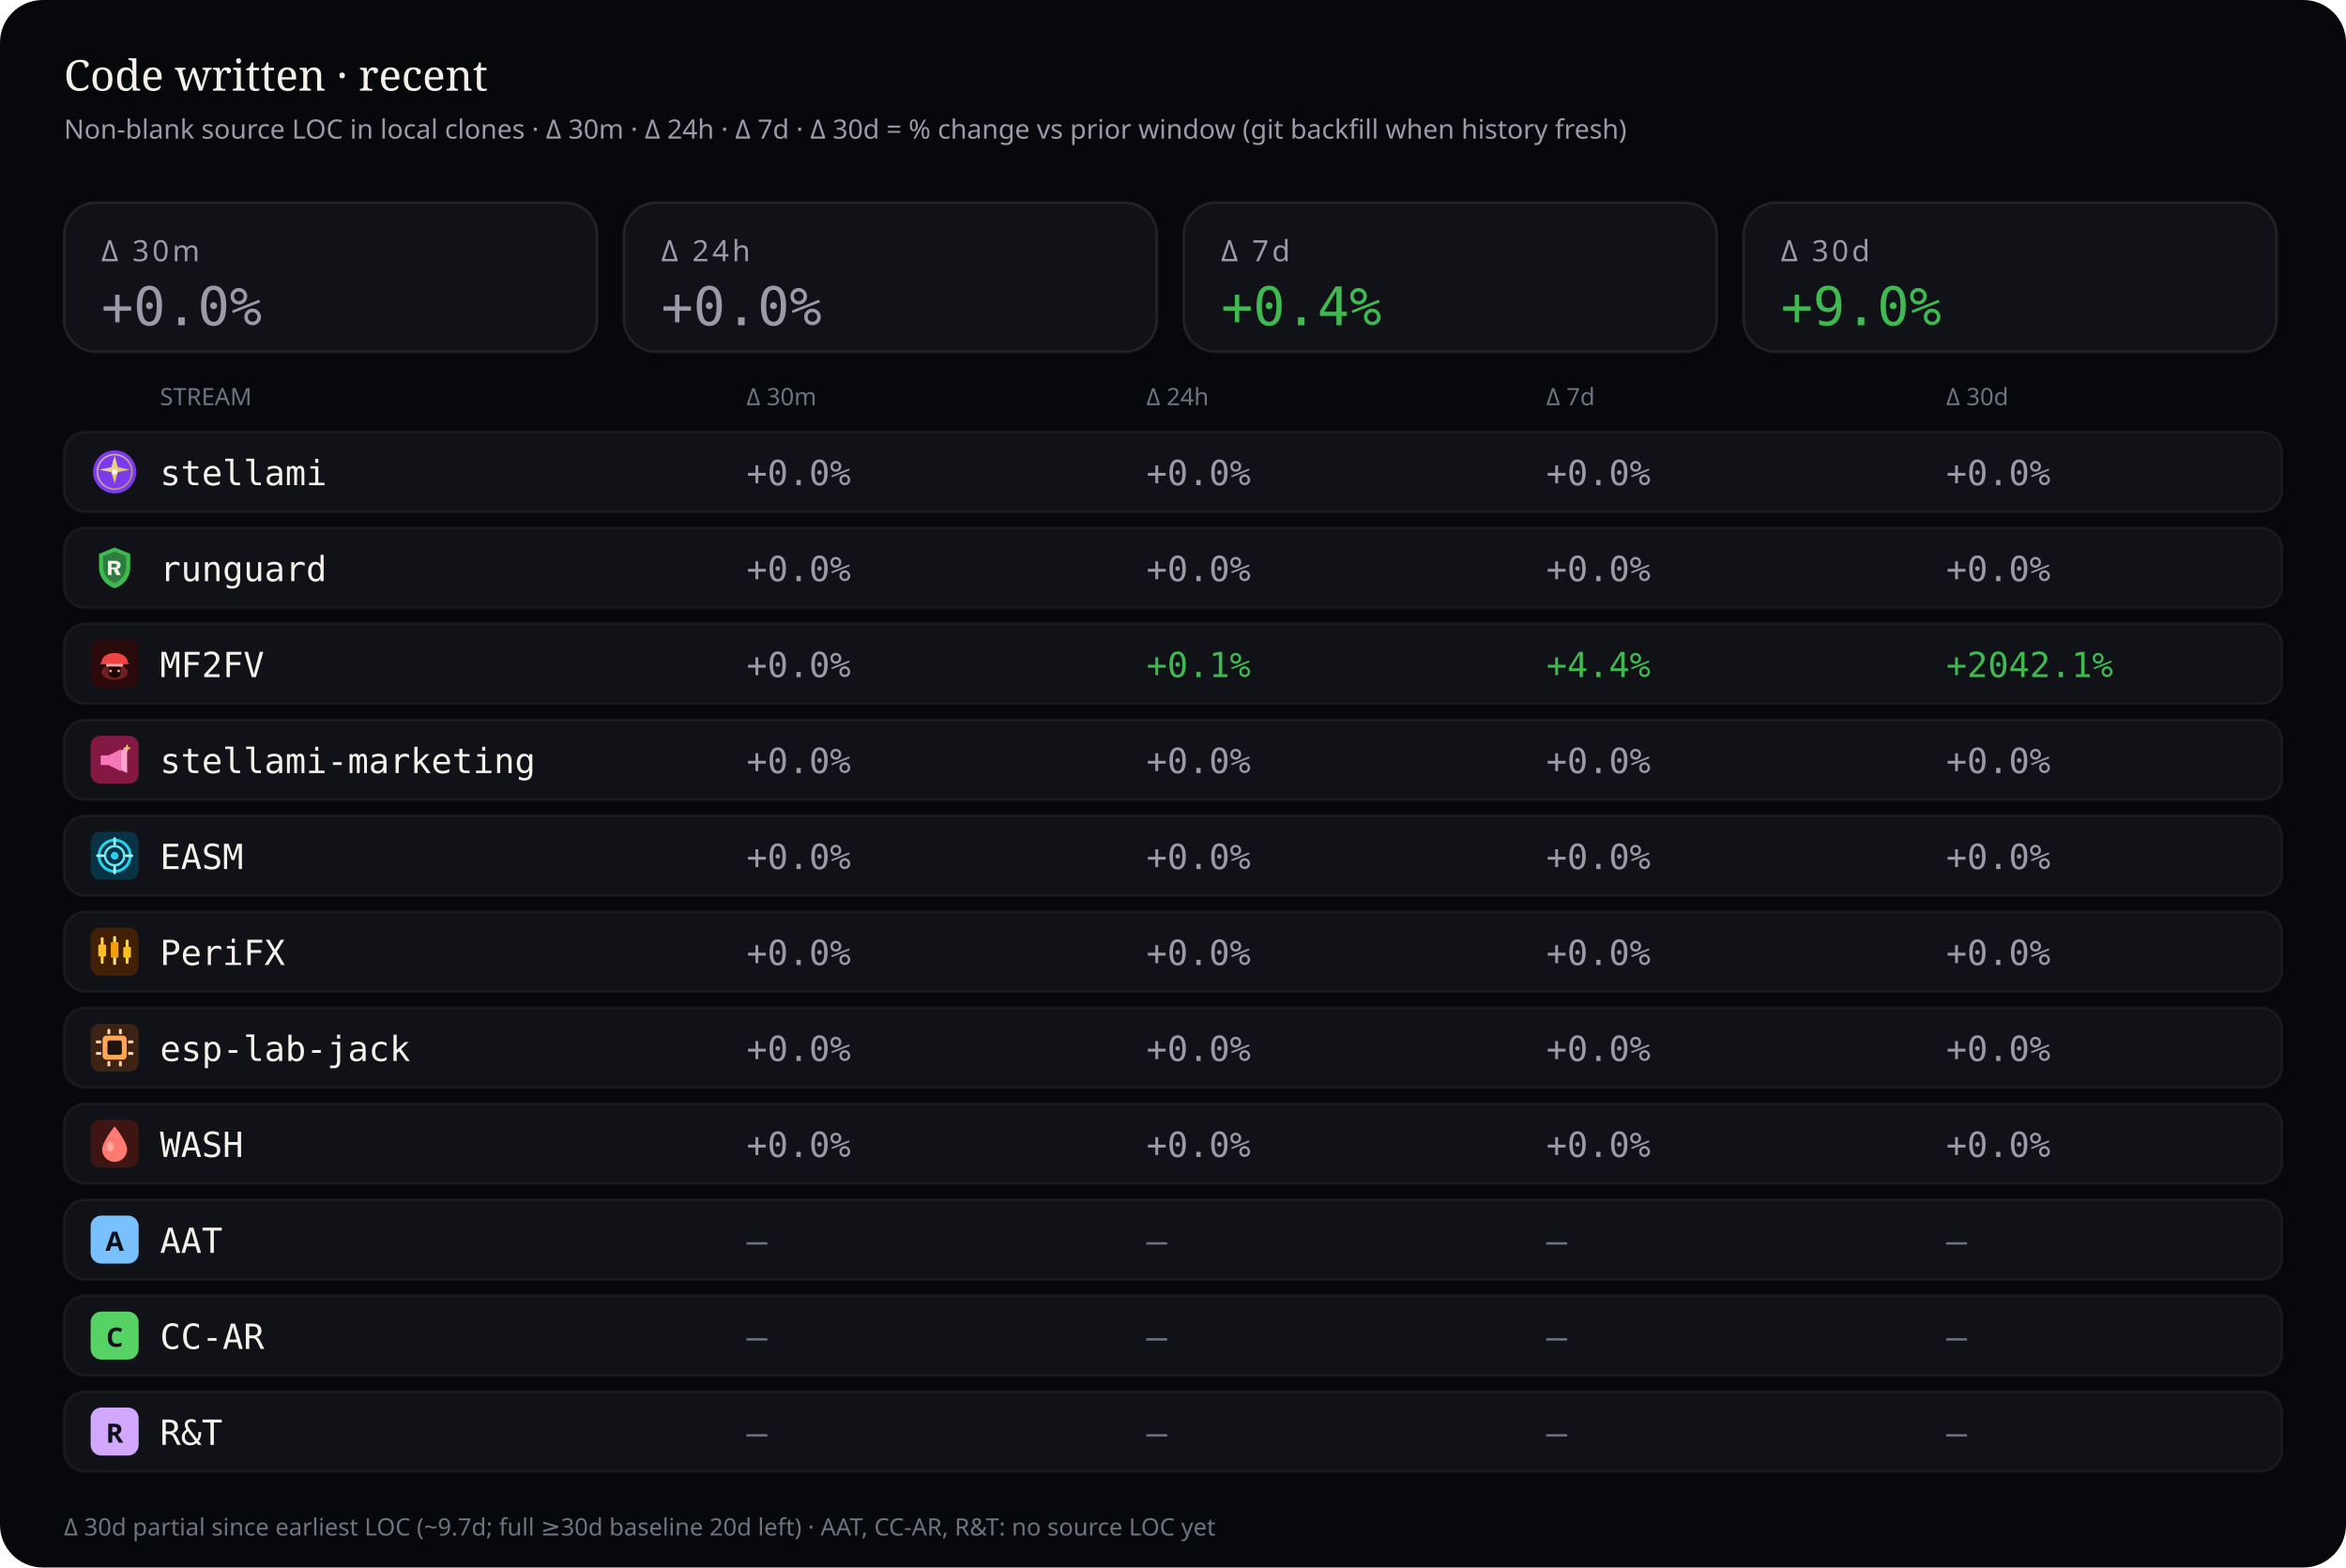
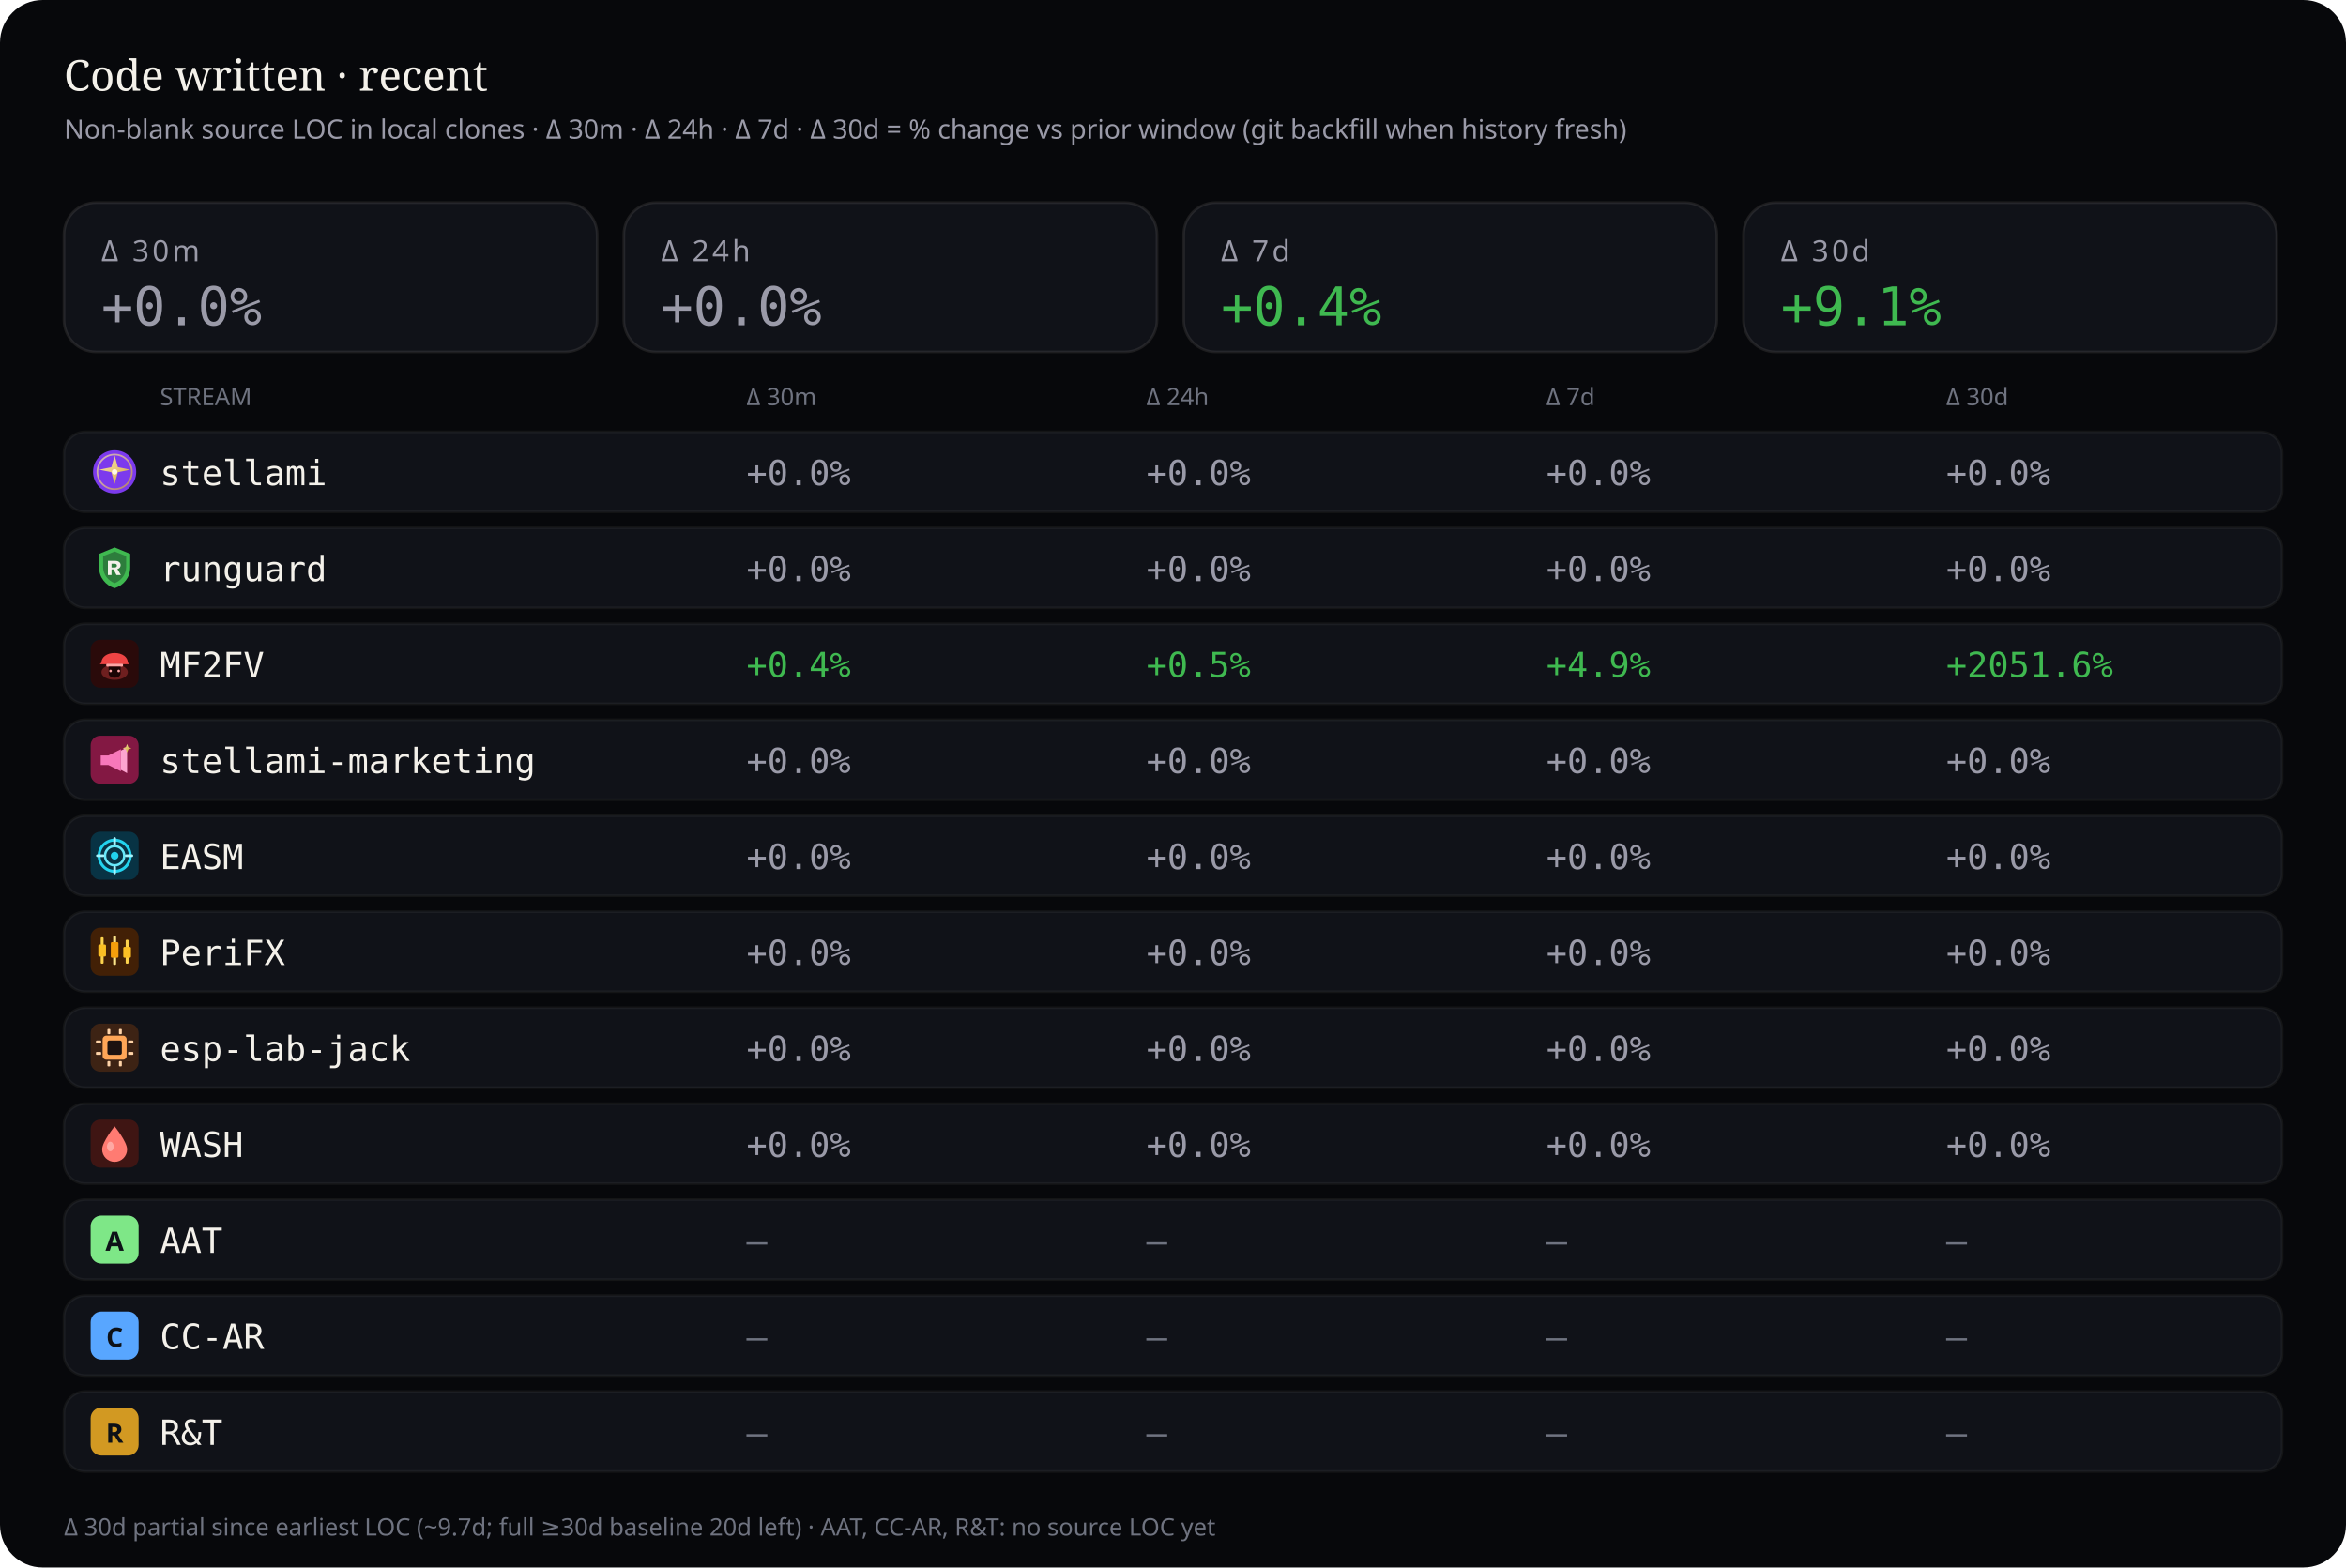
<svg xmlns="http://www.w3.org/2000/svg" viewBox="0 0 880 588" width="880" height="588" role="img" aria-label="Source code deltas — 30 minutes, 24 hours, 7 days, and 30 days">
  <rect width="880" height="588" rx="16" fill="#07080b" />
  <text x="24" y="34" fill="#f4f1ea" font-size="16" font-family="ui-serif, Georgia, serif">Code written · recent</text>
  <text x="24" y="52" fill="#9a9aa8" font-size="10" font-family="ui-sans-serif, system-ui, sans-serif">Non-blank source LOC in local clones · Δ 30m · Δ 24h · Δ 7d · Δ 30d = % change vs prior window (git backfill when history fresh)</text>
  <rect x="24" y="76" width="200" height="56" rx="12" fill="#101218" stroke="rgba(232,228,214,0.10)" />
  <text x="38" y="98" fill="#9a9aa8" font-size="11" font-family="ui-sans-serif, system-ui, sans-serif" letter-spacing="1.2">Δ 30m</text>
  <text x="38" y="122" fill="#9a9aa8" font-size="20" font-family="ui-monospace, SFMono-Regular, monospace">+0.0%</text>
  <rect x="234" y="76" width="200" height="56" rx="12" fill="#101218" stroke="rgba(232,228,214,0.10)" />
  <text x="248" y="98" fill="#9a9aa8" font-size="11" font-family="ui-sans-serif, system-ui, sans-serif" letter-spacing="1.2">Δ 24h</text>
  <text x="248" y="122" fill="#9a9aa8" font-size="20" font-family="ui-monospace, SFMono-Regular, monospace">+0.0%</text>
  <rect x="444" y="76" width="200" height="56" rx="12" fill="#101218" stroke="rgba(232,228,214,0.10)" />
  <text x="458" y="98" fill="#9a9aa8" font-size="11" font-family="ui-sans-serif, system-ui, sans-serif" letter-spacing="1.2">Δ 7d</text>
  <text x="458" y="122" fill="#3fb950" font-size="20" font-family="ui-monospace, SFMono-Regular, monospace">+0.4%</text>
  <rect x="654" y="76" width="200" height="56" rx="12" fill="#101218" stroke="rgba(232,228,214,0.10)" />
  <text x="668" y="98" fill="#9a9aa8" font-size="11" font-family="ui-sans-serif, system-ui, sans-serif" letter-spacing="1.2">Δ 30d</text>
-   <text x="668" y="122" fill="#3fb950" font-size="20" font-family="ui-monospace, SFMono-Regular, monospace">+9.0%</text>
+   <text x="668" y="122" fill="#3fb950" font-size="20" font-family="ui-monospace, SFMono-Regular, monospace">+9.1%</text>
  <text x="60" y="152" fill="#6f7380" font-size="9" font-family="ui-sans-serif, system-ui, sans-serif">STREAM</text>
  <text x="280" y="152" fill="#6f7380" font-size="9" font-family="ui-sans-serif, system-ui, sans-serif">Δ 30m</text>
  <text x="430" y="152" fill="#6f7380" font-size="9" font-family="ui-sans-serif, system-ui, sans-serif">Δ 24h</text>
  <text x="580" y="152" fill="#6f7380" font-size="9" font-family="ui-sans-serif, system-ui, sans-serif">Δ 7d</text>
  <text x="730" y="152" fill="#6f7380" font-size="9" font-family="ui-sans-serif, system-ui, sans-serif">Δ 30d</text>
  <rect x="24" y="162" width="832" height="30" rx="8" fill="#101218" stroke="rgba(232,228,214,0.06)" />
  <g id="stream_logo_stellami" class="stream_logo" data-stream="stellami" transform="translate(34.0,168.0) scale(0.9)" opacity="1.0">
    <defs>
      <linearGradient id="stream_logo_stellami-stellami-gold" x1="0%" y1="0%" x2="100%" y2="100%">
        <stop offset="0%" stop-color="#f5e6a8" />
        <stop offset="55%" stop-color="#e8c57a" />
        <stop offset="100%" stop-color="#c9a227" />
      </linearGradient>
    </defs>
    <circle cx="10" cy="10" r="9" fill="#7c3aed" />
    <circle cx="10" cy="10" r="7.2" fill="none" stroke="url(#stream_logo_stellami-stellami-gold)" stroke-width="0.7" opacity=".7" />
    <path fill="url(#stream_logo_stellami-stellami-gold)" d="M10 3.2 L11.35 8.05 L16.4 9.1 L11.35 10.15 L10 15 L8.65 10.15 L3.6 9.1 L8.65 8.05 Z" />
    <circle cx="10" cy="10" r="1.15" fill="#fff8e8" />
  </g>
  <use class="stream_logo" data-stream="stellami" href="#stream_logo_stellami" x="34.0" y="168.0" width="18" height="18" opacity="0" />
  <text x="60" y="182" fill="#f4f1ea" font-size="13" font-family="ui-monospace, SFMono-Regular, monospace">stellami</text>
  <text x="280" y="182" fill="#9a9aa8" font-size="13" font-family="ui-monospace, SFMono-Regular, monospace">+0.0%</text>
  <text x="430" y="182" fill="#9a9aa8" font-size="13" font-family="ui-monospace, SFMono-Regular, monospace">+0.0%</text>
  <text x="580" y="182" fill="#9a9aa8" font-size="13" font-family="ui-monospace, SFMono-Regular, monospace">+0.0%</text>
  <text x="730" y="182" fill="#9a9aa8" font-size="13" font-family="ui-monospace, SFMono-Regular, monospace">+0.0%</text>
  <rect x="24" y="198" width="832" height="30" rx="8" fill="#101218" stroke="rgba(232,228,214,0.06)" />
  <g id="stream_logo_runguard" class="stream_logo" data-stream="runguard" transform="translate(34.0,204.0) scale(0.9)" opacity="1.0">
    <path fill="#3fb950" d="M10 1.5 L16.5 4.2 V9.8 C16.5 14.1 13.6 17.4 10 18.5 C6.4 17.4 3.5 14.1 3.5 9.8 V4.2 Z" />
    <path fill="#0d1117" fill-opacity=".35" d="M10 3.2 L14.8 5.1 V9.7 C14.8 12.9 12.6 15.4 10 16.4 C7.4 15.4 5.2 12.9 5.2 9.7 V5.1 Z" />
    <path fill="#f4f1ea" d="M7.2 7.1h3.1c1.35 0 2.2.7 2.2 1.75 0 .85-.5 1.45-1.35 1.65L12.6 13h-1.85l-1.2-2.35H8.7V13H7.2V7.1zm1.5 1.2v1.55h1.35c.55 0 .9-.28.9-.75s-.35-.8-.9-.8H8.7z" />
  </g>
  <use class="stream_logo" data-stream="runguard" href="#stream_logo_runguard" x="34.0" y="204.0" width="18" height="18" opacity="0" />
  <text x="60" y="218" fill="#f4f1ea" font-size="13" font-family="ui-monospace, SFMono-Regular, monospace">runguard</text>
  <text x="280" y="218" fill="#9a9aa8" font-size="13" font-family="ui-monospace, SFMono-Regular, monospace">+0.0%</text>
  <text x="430" y="218" fill="#9a9aa8" font-size="13" font-family="ui-monospace, SFMono-Regular, monospace">+0.0%</text>
  <text x="580" y="218" fill="#9a9aa8" font-size="13" font-family="ui-monospace, SFMono-Regular, monospace">+0.0%</text>
  <text x="730" y="218" fill="#9a9aa8" font-size="13" font-family="ui-monospace, SFMono-Regular, monospace">+0.0%</text>
  <rect x="24" y="234" width="832" height="30" rx="8" fill="#101218" stroke="rgba(232,228,214,0.06)" />
  <g id="stream_logo_mf2fv" class="stream_logo" data-stream="mf2fv" transform="translate(34.0,240.0) scale(0.9)" opacity="1.0">
    <rect width="20" height="20" rx="4" fill="#2a0a0a" />
    <ellipse cx="10" cy="13.5" rx="5.5" ry="3.2" fill="#ef4444" opacity=".35" />
    <path fill="#ef4444" d="M4.5 9.5 C4.5 7.2 6.8 5.5 10 5.5 S15.5 7.2 15.5 9.5 L16.2 10.2 H3.8 Z" />
    <rect x="6.5" y="10" width="7" height="1.2" rx="0.4" fill="#fca5a5" />
    <path fill="#1a0505" d="M7.5 11.2 h5 v2.8 c0 1-1.1 1.8-2.5 1.8 s-2.5-.8-2.5-1.8 v-2.8z" />
    <circle cx="8.3" cy="13" r="0.55" fill="#fca5a5" />
    <circle cx="11.7" cy="13" r="0.55" fill="#fca5a5" />
  </g>
  <use class="stream_logo" data-stream="mf2fv" href="#stream_logo_mf2fv" x="34.0" y="240.0" width="18" height="18" opacity="0" />
  <text x="60" y="254" fill="#f4f1ea" font-size="13" font-family="ui-monospace, SFMono-Regular, monospace">MF2FV</text>
-   <text x="280" y="254" fill="#9a9aa8" font-size="13" font-family="ui-monospace, SFMono-Regular, monospace">+0.0%</text>
-   <text x="430" y="254" fill="#3fb950" font-size="13" font-family="ui-monospace, SFMono-Regular, monospace">+0.1%</text>
-   <text x="580" y="254" fill="#3fb950" font-size="13" font-family="ui-monospace, SFMono-Regular, monospace">+4.4%</text>
-   <text x="730" y="254" fill="#3fb950" font-size="13" font-family="ui-monospace, SFMono-Regular, monospace">+2042.1%</text>
+   <text x="280" y="254" fill="#3fb950" font-size="13" font-family="ui-monospace, SFMono-Regular, monospace">+0.4%</text>
+   <text x="430" y="254" fill="#3fb950" font-size="13" font-family="ui-monospace, SFMono-Regular, monospace">+0.5%</text>
+   <text x="580" y="254" fill="#3fb950" font-size="13" font-family="ui-monospace, SFMono-Regular, monospace">+4.9%</text>
+   <text x="730" y="254" fill="#3fb950" font-size="13" font-family="ui-monospace, SFMono-Regular, monospace">+2051.6%</text>
  <rect x="24" y="270" width="832" height="30" rx="8" fill="#101218" stroke="rgba(232,228,214,0.06)" />
  <g id="stream_logo_stellami-marketing" class="stream_logo" data-stream="stellami-marketing" transform="translate(34.0,276.0) scale(0.9)" opacity="1.0">
    <defs>
      <linearGradient id="stream_logo_stellami-marketing-smkt-gold" x1="0%" y1="0%" x2="100%" y2="100%">
        <stop offset="0%" stop-color="#f5e6a8" />
        <stop offset="100%" stop-color="#c9a227" />
      </linearGradient>
    </defs>
    <rect width="20" height="20" rx="4" fill="#831843" />
    <path fill="#f778ba" d="M4.2 8.2h3.2l5.2-2.6v9.2l-5.2-2.6H4.2z" />
    <path fill="#fda4d0" d="M12.6 6.2l2.6-1.4v10.8l-2.6-1.4z" />
    <path fill="url(#stream_logo_stellami-marketing-smkt-gold)" d="M15.2 3.4 L15.7 4.7 L17 5.2 L15.7 5.7 L15.2 7 L14.7 5.7 L13.4 5.2 L14.7 4.7 Z" />
  </g>
  <use class="stream_logo" data-stream="stellami-marketing" href="#stream_logo_stellami-marketing" x="34.0" y="276.0" width="18" height="18" opacity="0" />
  <text x="60" y="290" fill="#f4f1ea" font-size="13" font-family="ui-monospace, SFMono-Regular, monospace">stellami-marketing</text>
  <text x="280" y="290" fill="#9a9aa8" font-size="13" font-family="ui-monospace, SFMono-Regular, monospace">+0.0%</text>
  <text x="430" y="290" fill="#9a9aa8" font-size="13" font-family="ui-monospace, SFMono-Regular, monospace">+0.0%</text>
  <text x="580" y="290" fill="#9a9aa8" font-size="13" font-family="ui-monospace, SFMono-Regular, monospace">+0.0%</text>
  <text x="730" y="290" fill="#9a9aa8" font-size="13" font-family="ui-monospace, SFMono-Regular, monospace">+0.0%</text>
  <rect x="24" y="306" width="832" height="30" rx="8" fill="#101218" stroke="rgba(232,228,214,0.06)" />
  <g id="stream_logo_easm" class="stream_logo" data-stream="easm" transform="translate(34.0,312.0) scale(0.9)" opacity="1.0">
    <rect width="20" height="20" rx="4" fill="#083344" />
    <circle cx="10" cy="10" r="6.5" fill="none" stroke="#22d3ee" stroke-width="1.2" />
    <circle cx="10" cy="10" r="4" fill="none" stroke="#67e8f9" stroke-width="1" />
    <circle cx="10" cy="10" r="1.6" fill="#22d3ee" />
    <path d="M10 2.8 V5.2 M10 14.8 V17.2 M2.8 10 H5.2 M14.8 10 H17.2" stroke="#a5f3fc" stroke-width="1.1" stroke-linecap="round" />
  </g>
  <use class="stream_logo" data-stream="easm" href="#stream_logo_easm" x="34.0" y="312.0" width="18" height="18" opacity="0" />
  <text x="60" y="326" fill="#f4f1ea" font-size="13" font-family="ui-monospace, SFMono-Regular, monospace">EASM</text>
  <text x="280" y="326" fill="#9a9aa8" font-size="13" font-family="ui-monospace, SFMono-Regular, monospace">+0.0%</text>
  <text x="430" y="326" fill="#9a9aa8" font-size="13" font-family="ui-monospace, SFMono-Regular, monospace">+0.0%</text>
  <text x="580" y="326" fill="#9a9aa8" font-size="13" font-family="ui-monospace, SFMono-Regular, monospace">+0.0%</text>
  <text x="730" y="326" fill="#9a9aa8" font-size="13" font-family="ui-monospace, SFMono-Regular, monospace">+0.0%</text>
  <rect x="24" y="342" width="832" height="30" rx="8" fill="#101218" stroke="rgba(232,228,214,0.06)" />
  <g id="stream_logo_peri" class="stream_logo" data-stream="peri" transform="translate(34.0,348.0) scale(0.9)" opacity="1.0">
    <rect width="20" height="20" rx="4" fill="#422006" />
    <rect x="4.2" y="4" width="1.2" height="11" rx="0.4" fill="#fcd34d" />
    <rect x="3.2" y="7" width="3.2" height="5" rx="0.5" fill="#fbbf24" />
    <rect x="9.4" y="3.5" width="1.2" height="12" rx="0.4" fill="#fde68a" />
    <rect x="8.4" y="6" width="3.2" height="6.5" rx="0.5" fill="#f59e0b" />
    <rect x="14.6" y="5" width="1.2" height="10" rx="0.4" fill="#fcd34d" />
    <rect x="13.6" y="8" width="3.2" height="4.5" rx="0.5" fill="#fbbf24" />
  </g>
  <use class="stream_logo" data-stream="peri" href="#stream_logo_peri" x="34.0" y="348.0" width="18" height="18" opacity="0" />
  <text x="60" y="362" fill="#f4f1ea" font-size="13" font-family="ui-monospace, SFMono-Regular, monospace">PeriFX</text>
  <text x="280" y="362" fill="#9a9aa8" font-size="13" font-family="ui-monospace, SFMono-Regular, monospace">+0.0%</text>
  <text x="430" y="362" fill="#9a9aa8" font-size="13" font-family="ui-monospace, SFMono-Regular, monospace">+0.0%</text>
  <text x="580" y="362" fill="#9a9aa8" font-size="13" font-family="ui-monospace, SFMono-Regular, monospace">+0.0%</text>
  <text x="730" y="362" fill="#9a9aa8" font-size="13" font-family="ui-monospace, SFMono-Regular, monospace">+0.0%</text>
  <rect x="24" y="378" width="832" height="30" rx="8" fill="#101218" stroke="rgba(232,228,214,0.06)" />
  <g id="stream_logo_esp-lab-jack" class="stream_logo" data-stream="esp-lab-jack" transform="translate(34.0,384.0) scale(0.9)" opacity="1.0">
    <rect width="20" height="20" rx="4" fill="#3d2314" />
    <rect x="5" y="5" width="10" height="10" rx="1.5" fill="#ffa657" />
    <rect x="7" y="7" width="6" height="6" rx="0.8" fill="#1c1210" />
    <rect x="2.2" y="7" width="2.2" height="1.2" rx="0.3" fill="#ffd4a8" />
    <rect x="2.2" y="11.8" width="2.2" height="1.2" rx="0.3" fill="#ffd4a8" />
    <rect x="15.6" y="7" width="2.2" height="1.2" rx="0.3" fill="#ffd4a8" />
    <rect x="15.6" y="11.8" width="2.2" height="1.2" rx="0.3" fill="#ffd4a8" />
    <rect x="7" y="2.2" width="1.2" height="2.2" rx="0.3" fill="#ffd4a8" />
    <rect x="11.8" y="2.2" width="1.2" height="2.2" rx="0.3" fill="#ffd4a8" />
    <rect x="7" y="15.6" width="1.2" height="2.2" rx="0.3" fill="#ffd4a8" />
    <rect x="11.8" y="15.6" width="1.2" height="2.2" rx="0.3" fill="#ffd4a8" />
  </g>
  <use class="stream_logo" data-stream="esp-lab-jack" href="#stream_logo_esp-lab-jack" x="34.0" y="384.0" width="18" height="18" opacity="0" />
  <text x="60" y="398" fill="#f4f1ea" font-size="13" font-family="ui-monospace, SFMono-Regular, monospace">esp-lab-jack</text>
  <text x="280" y="398" fill="#9a9aa8" font-size="13" font-family="ui-monospace, SFMono-Regular, monospace">+0.0%</text>
  <text x="430" y="398" fill="#9a9aa8" font-size="13" font-family="ui-monospace, SFMono-Regular, monospace">+0.0%</text>
  <text x="580" y="398" fill="#9a9aa8" font-size="13" font-family="ui-monospace, SFMono-Regular, monospace">+0.0%</text>
  <text x="730" y="398" fill="#9a9aa8" font-size="13" font-family="ui-monospace, SFMono-Regular, monospace">+0.0%</text>
  <rect x="24" y="414" width="832" height="30" rx="8" fill="#101218" stroke="rgba(232,228,214,0.06)" />
  <g id="stream_logo_wash" class="stream_logo" data-stream="wash" transform="translate(34.0,420.0) scale(0.9)" opacity="1.0">
    <rect width="20" height="20" rx="4" fill="#3f1513" />
    <path fill="#ff7b72" d="M10 2.8 C10 2.8 15.2 9.2 15.2 12.4 A5.2 5.2 0 0 1 4.8 12.4 C4.8 9.2 10 2.8 10 2.8 Z" />
    <ellipse cx="8.2" cy="11.2" rx="1.4" ry="2" fill="#ffd0cc" opacity=".55" />
  </g>
  <use class="stream_logo" data-stream="wash" href="#stream_logo_wash" x="34.0" y="420.0" width="18" height="18" opacity="0" />
  <text x="60" y="434" fill="#f4f1ea" font-size="13" font-family="ui-monospace, SFMono-Regular, monospace">WASH</text>
  <text x="280" y="434" fill="#9a9aa8" font-size="13" font-family="ui-monospace, SFMono-Regular, monospace">+0.0%</text>
  <text x="430" y="434" fill="#9a9aa8" font-size="13" font-family="ui-monospace, SFMono-Regular, monospace">+0.0%</text>
  <text x="580" y="434" fill="#9a9aa8" font-size="13" font-family="ui-monospace, SFMono-Regular, monospace">+0.0%</text>
  <text x="730" y="434" fill="#9a9aa8" font-size="13" font-family="ui-monospace, SFMono-Regular, monospace">+0.0%</text>
  <rect x="24" y="450" width="832" height="30" rx="8" fill="#101218" stroke="rgba(232,228,214,0.06)" />
  <g id="stream_logo_aat" class="stream_logo" data-stream="aat" opacity="1.0">
-     <rect x="34.0" y="456.0" width="18" height="18" rx="4" fill="#79c0ff" />
+     <rect x="34.0" y="456.0" width="18" height="18" rx="4" fill="#7ee787" />
    <text x="43.0" y="469.2" text-anchor="middle" fill="#0d1117" font-size="10" font-family="ui-sans-serif, system-ui, sans-serif" font-weight="700">A</text>
  </g>
  <text x="60" y="470" fill="#f4f1ea" font-size="13" font-family="ui-monospace, SFMono-Regular, monospace">AAT</text>
  <text x="280" y="470" fill="#6f7380" font-size="13" font-family="ui-monospace, SFMono-Regular, monospace">—</text>
  <text x="430" y="470" fill="#6f7380" font-size="13" font-family="ui-monospace, SFMono-Regular, monospace">—</text>
  <text x="580" y="470" fill="#6f7380" font-size="13" font-family="ui-monospace, SFMono-Regular, monospace">—</text>
  <text x="730" y="470" fill="#6f7380" font-size="13" font-family="ui-monospace, SFMono-Regular, monospace">—</text>
  <rect x="24" y="486" width="832" height="30" rx="8" fill="#101218" stroke="rgba(232,228,214,0.06)" />
  <g id="stream_logo_cc-ar" class="stream_logo" data-stream="cc-ar" opacity="1.0">
-     <rect x="34.0" y="492.0" width="18" height="18" rx="4" fill="#56d364" />
+     <rect x="34.0" y="492.0" width="18" height="18" rx="4" fill="#58a6ff" />
    <text x="43.0" y="505.2" text-anchor="middle" fill="#0d1117" font-size="10" font-family="ui-sans-serif, system-ui, sans-serif" font-weight="700">C</text>
  </g>
  <text x="60" y="506" fill="#f4f1ea" font-size="13" font-family="ui-monospace, SFMono-Regular, monospace">CC-AR</text>
  <text x="280" y="506" fill="#6f7380" font-size="13" font-family="ui-monospace, SFMono-Regular, monospace">—</text>
  <text x="430" y="506" fill="#6f7380" font-size="13" font-family="ui-monospace, SFMono-Regular, monospace">—</text>
  <text x="580" y="506" fill="#6f7380" font-size="13" font-family="ui-monospace, SFMono-Regular, monospace">—</text>
  <text x="730" y="506" fill="#6f7380" font-size="13" font-family="ui-monospace, SFMono-Regular, monospace">—</text>
  <rect x="24" y="522" width="832" height="30" rx="8" fill="#101218" stroke="rgba(232,228,214,0.06)" />
  <g id="stream_logo_rt" class="stream_logo" data-stream="rt" opacity="1.0">
-     <rect x="34.0" y="528.0" width="18" height="18" rx="4" fill="#d2a8ff" />
+     <rect x="34.0" y="528.0" width="18" height="18" rx="4" fill="#d29922" />
    <text x="43.0" y="541.2" text-anchor="middle" fill="#0d1117" font-size="10" font-family="ui-sans-serif, system-ui, sans-serif" font-weight="700">R</text>
  </g>
  <text x="60" y="542" fill="#f4f1ea" font-size="13" font-family="ui-monospace, SFMono-Regular, monospace">R&amp;T</text>
  <text x="280" y="542" fill="#6f7380" font-size="13" font-family="ui-monospace, SFMono-Regular, monospace">—</text>
  <text x="430" y="542" fill="#6f7380" font-size="13" font-family="ui-monospace, SFMono-Regular, monospace">—</text>
  <text x="580" y="542" fill="#6f7380" font-size="13" font-family="ui-monospace, SFMono-Regular, monospace">—</text>
  <text x="730" y="542" fill="#6f7380" font-size="13" font-family="ui-monospace, SFMono-Regular, monospace">—</text>
  <text x="24" y="576" fill="#6f7380" font-size="9" font-family="ui-sans-serif, system-ui, sans-serif">Δ 30d partial since earliest LOC (~9.7d; full ≥30d baseline 20d left) · AAT, CC-AR, R&amp;T: no source LOC yet</text>
</svg>
